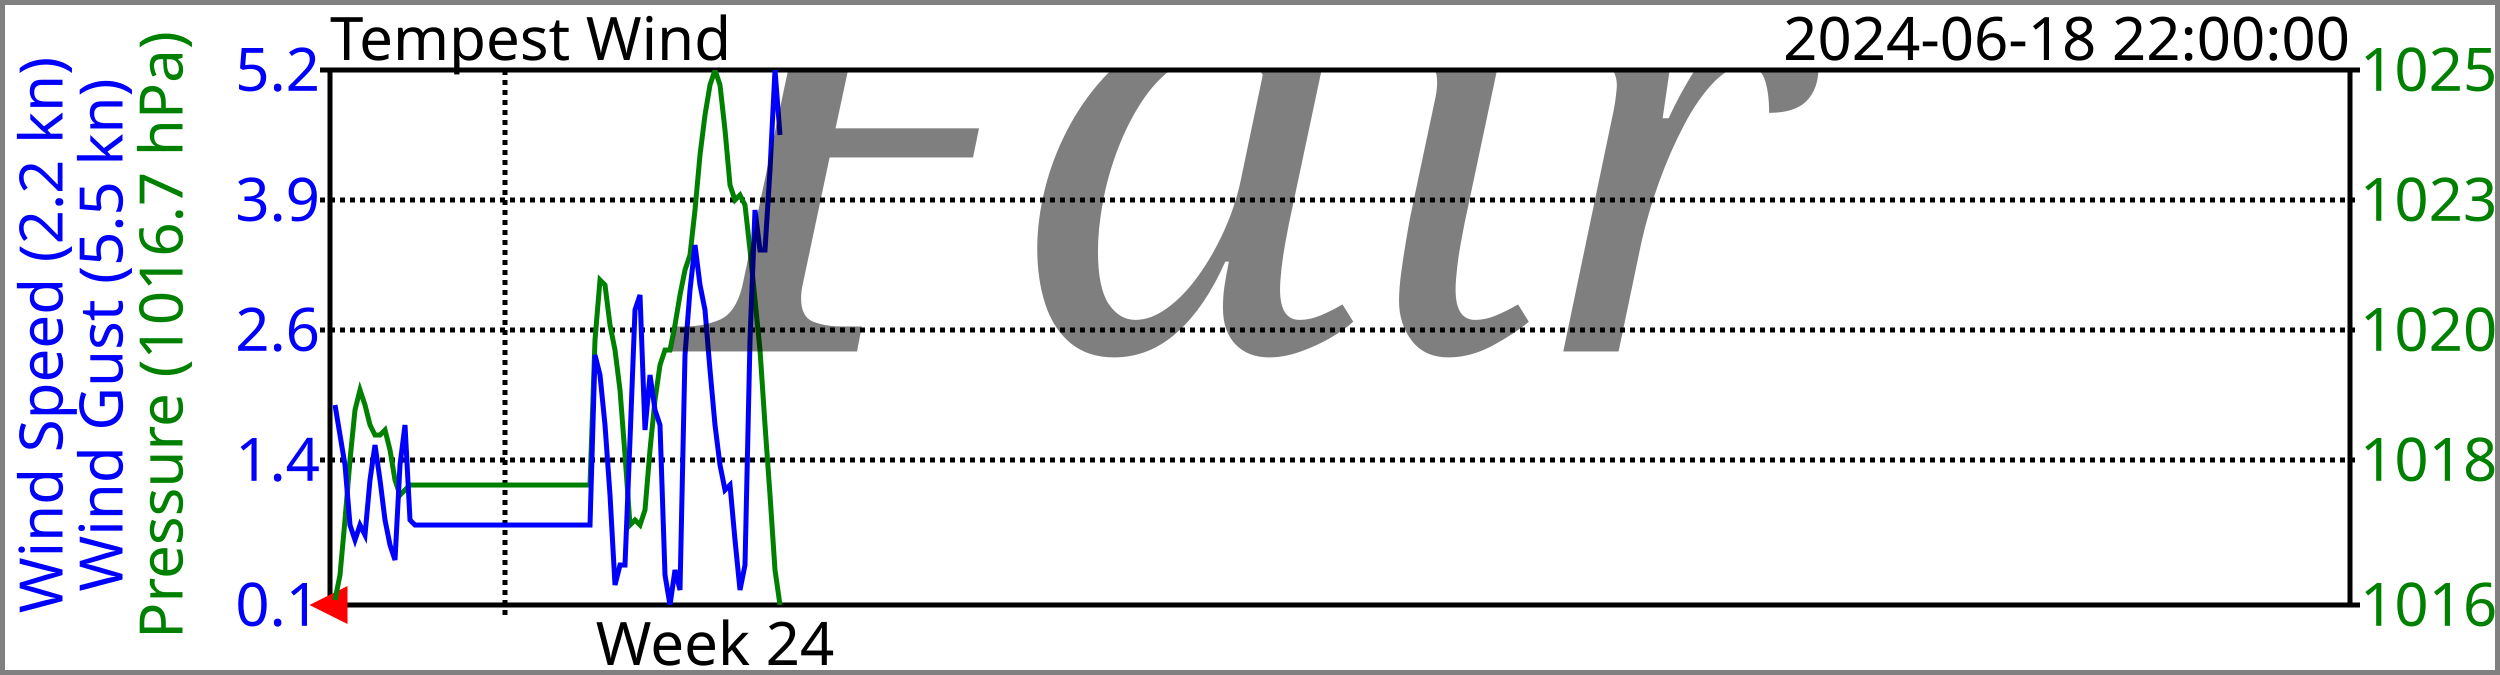
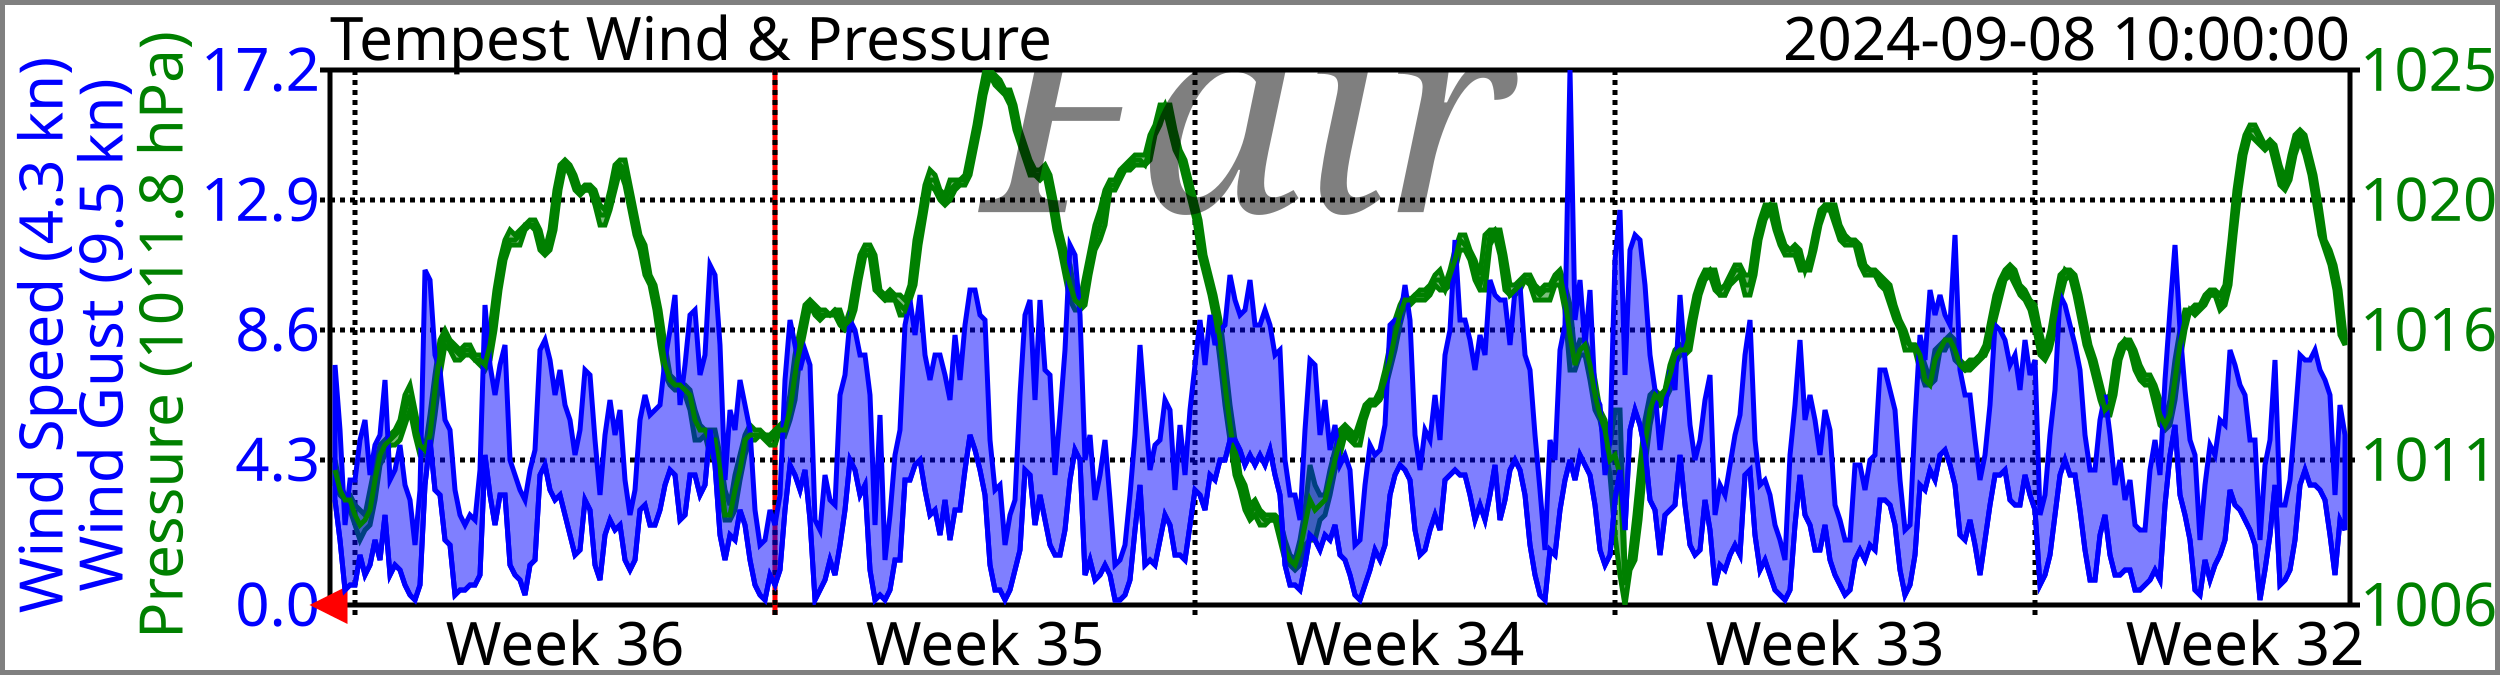
<svg xmlns="http://www.w3.org/2000/svg" width="500" height="135">
  <clipPath id="GraphRegion">
    <polygon points="66,14 470,14 470,121 66,121" />
  </clipPath>
  <style>
		text { font-family: sans-serif; font-size: 12px; fill: black; }
		line { stroke: black; }
		polygon { fill-opacity: 0.5; }
- 		.barometer-label { font-family: Georgia, serif; font-style: italic; font-size: 119px; opacity: 0.5; clip-path: url(#GraphRegion); text-anchor: middle; dominant-baseline: middle; }
+ 		.barometer-label { font-family: Georgia, serif; font-style: italic; font-size: 56px; opacity: 0.5; clip-path: url(#GraphRegion); text-anchor: middle; dominant-baseline: middle; }
	</style>
  <rect style="fill-opacity:0;stroke:grey;stroke-width:2" width="500" height="135" />
-   <text x="66" y="12">Tempest Wind</text>
-   <text style="text-anchor:end" x="470" y="12">2024-06-18 22:00:00</text>
-   <text style="fill:blue;text-anchor:middle" x="12" y="50%" transform="rotate(270 12,67)">Wind Speed (2.2 kn)</text>
-   <text style="fill:blue;text-anchor:middle" x="24" y="50%" transform="rotate(270 24,67)">Wind Gust (5.5 kn)</text>
-   <text style="fill:green;text-anchor:middle" x="36" y="50%" transform="rotate(270 36,67)">Pressure (1016.7 hPa)</text>
+   <text x="66" y="12">Tempest Wind &amp; Pressure</text>
+   <text style="text-anchor:end" x="470" y="12">2024-09-08 10:00:00</text>
+   <text style="fill:blue;text-anchor:middle" x="12" y="50%" transform="rotate(270 12,67)">Wind Speed (4.3 kn)</text>
+   <text style="fill:blue;text-anchor:middle" x="24" y="50%" transform="rotate(270 24,67)">Wind Gust (9.5 kn)</text>
+   <text style="fill:green;text-anchor:middle" x="36" y="50%" transform="rotate(270 36,67)">Pressure (1011.8 hPa)</text>
  <line x1="64" y1="14" x2="472" y2="14" />
-   <text style="fill:blue;text-anchor:end;dominant-baseline:middle" x="64" y="14">5.2</text>
-   <text style="fill:green;dominant-baseline:middle" x="472" y="14">1025.3</text>
+   <text style="fill:blue;text-anchor:end;dominant-baseline:middle" x="64" y="14">17.2</text>
+   <text style="fill:green;dominant-baseline:middle" x="472" y="14">1025.6</text>
  <line style="stroke-dasharray:1" x1="64" y1="40" x2="472" y2="40" />
-   <text style="fill:blue;text-anchor:end;dominant-baseline:middle" x="64" y="40">3.9</text>
-   <text style="fill:green;dominant-baseline:middle" x="472" y="40">1023.1</text>
+   <text style="fill:blue;text-anchor:end;dominant-baseline:middle" x="64" y="40">12.9</text>
+   <text style="fill:green;dominant-baseline:middle" x="472" y="40">1020.8</text>
  <line style="stroke-dasharray:1" x1="64" y1="66" x2="472" y2="66" />
-   <text style="fill:blue;text-anchor:end;dominant-baseline:middle" x="64" y="66">2.6</text>
-   <text style="fill:green;dominant-baseline:middle" x="472" y="66">1020.9</text>
+   <text style="fill:blue;text-anchor:end;dominant-baseline:middle" x="64" y="66">8.6</text>
+   <text style="fill:green;dominant-baseline:middle" x="472" y="66">1016.1</text>
  <line style="stroke-dasharray:1" x1="64" y1="92" x2="472" y2="92" />
-   <text style="fill:blue;text-anchor:end;dominant-baseline:middle" x="64" y="92">1.4</text>
-   <text style="fill:green;dominant-baseline:middle" x="472" y="92">1018.6</text>
+   <text style="fill:blue;text-anchor:end;dominant-baseline:middle" x="64" y="92">4.3</text>
+   <text style="fill:green;dominant-baseline:middle" x="472" y="92">1011.3</text>
  <line x1="64" y1="121" x2="472" y2="121" />
-   <text style="fill:blue;text-anchor:end;dominant-baseline:middle" x="64" y="121">0.1</text>
-   <text style="fill:green;dominant-baseline:middle" x="472" y="121">1016.4</text>
+   <text style="fill:blue;text-anchor:end;dominant-baseline:middle" x="64" y="121">0.0</text>
+   <text style="fill:green;dominant-baseline:middle" x="472" y="121">1006.6</text>
  <line x1="66" y1="14" x2="66" y2="121" />
-   <line style="stroke-dasharray:1" x1="101" y1="14" x2="101" y2="123" />
-   <text style="text-anchor:middle" x="143" y="133">Week 24</text>
+   <line style="stroke-dasharray:1" x1="71" y1="14" x2="71" y2="123" />
+   <text style="text-anchor:middle" x="113" y="133">Week 36</text>
+   <line style="stroke:red" x1="155" y1="14" x2="155" y2="123" />
+   <line style="stroke-dasharray:1" x1="155" y1="14" x2="155" y2="123" />
+   <text style="text-anchor:middle" x="197" y="133">Week 35</text>
+   <line style="stroke-dasharray:1" x1="239" y1="14" x2="239" y2="123" />
+   <text style="text-anchor:middle" x="281" y="133">Week 34</text>
+   <line style="stroke-dasharray:1" x1="323" y1="14" x2="323" y2="123" />
+   <text style="text-anchor:middle" x="365" y="133">Week 33</text>
+   <line style="stroke-dasharray:1" x1="407" y1="14" x2="407" y2="123" />
+   <text style="text-anchor:middle" x="449" y="133">Week 32</text>
  <line x1="470" y1="14" x2="470" y2="121" />
  <polygon style="fill:red;stroke:red;fill-opacity:1;" points="63,121 69,118 69,124" />
-   <polyline style="fill:none;stroke:green;clip-path:url(#GraphRegion)" points="67,120 68,115 69,104 70,92 71,82 72,78 73,81 74,85 75,87 76,87 77,86 78,90 79,96 80,99 81,98 82,97 83,97 84,97 85,97 86,97 87,97 88,97 89,97 90,97 91,97 92,97 93,97 94,97 95,97 96,97 97,97 98,97 99,97 100,97 101,97 102,97 103,97 104,97 105,97 106,97 107,97 108,97 109,97 110,97 111,97 112,97 113,97 114,97 115,97 116,97 117,97 118,97 119,68 120,56 121,57 122,65 123,70 124,78 125,91 126,105 127,104 128,105 129,102 130,90 131,80 132,73 133,70 134,70 135,65 136,59 137,54 138,51 139,42 140,31 141,23 142,17 143,14 144,17 145,26 146,37 147,40 148,39 149,41 150,50 151,60 152,70 153,85 154,99 155,114 156,121 " />
-   <polyline style="fill:none;stroke:blue;clip-path:url(#GraphRegion)" points="67,81 68,87 69,93 70,105 71,108 72,105 73,107 74,96 75,89 76,96 77,104 78,109 79,112 80,93 81,85 82,104 83,105 84,105 85,105 86,105 87,105 88,105 89,105 90,105 91,105 92,105 93,105 94,105 95,105 96,105 97,105 98,105 99,105 100,105 101,105 102,105 103,105 104,105 105,105 106,105 107,105 108,105 109,105 110,105 111,105 112,105 113,105 114,105 115,105 116,105 117,105 118,105 119,71 120,75 121,85 122,99 123,117 124,113 125,113 126,88 127,62 128,59 129,86 130,75 131,82 132,85 133,115 134,121 135,114 136,118 137,71 138,58 139,49 140,57 141,62 142,74 143,85 144,93 145,98 146,97 147,108 148,118 149,113 150,68 151,42 152,50 153,50 154,34 155,14 156,27 " />
-   <text class="barometer-label" x="50%" y="627">Rain</text>
-   <text class="barometer-label" x="50%" y="328">Change</text>
-   <text class="barometer-label" x="50%" y="29">Fair</text>
+   <polygon style="fill:green;stroke:green;clip-path:url(#GraphRegion)" points="67,92 68,97 69,99 70,99 71,101 72,102 73,103 74,98 75,93 76,89 77,88 78,87 79,86 80,84 81,79 82,77 83,82 84,87 85,90 86,83 87,75 88,68 89,66 90,68 91,69 92,70 93,69 94,69 95,71 96,71 97,72 98,66 99,58 100,52 101,48 102,46 103,47 104,46 105,45 106,44 107,44 108,46 109,50 110,46 111,38 112,33 113,32 114,33 115,35 116,38 117,37 118,37 119,38 120,41 121,42 122,38 123,33 124,32 125,32 126,37 127,42 128,47 129,49 130,55 131,57 132,62 133,69 134,75 135,76 136,77 137,77 138,78 139,82 140,85 141,86 142,86 143,86 144,91 145,98 146,101 147,95 148,91 149,87 150,85 151,86 152,86 153,87 154,87 155,86 156,85 157,84 158,79 159,71 160,66 161,61 162,60 163,61 164,62 165,62 166,63 167,62 168,62 169,65 170,62 171,56 172,51 173,49 174,49 175,51 176,58 177,59 178,58 179,59 180,59 181,60 182,57 183,48 184,43 185,37 186,34 187,35 188,38 189,39 190,36 191,36 192,36 193,35 194,30 195,25 196,19 197,14 198,14 199,15 200,16 201,18 202,18 203,21 204,26 205,29 206,32 207,34 208,34 209,33 210,35 211,40 212,46 213,50 214,53 215,59 216,60 217,55 218,50 219,45 220,42 221,38 222,36 223,36 224,34 225,33 226,32 227,31 228,31 229,31 230,27 231,25 232,21 233,21 234,21 235,26 236,30 237,32 238,36 239,40 240,44 241,51 242,55 243,59 244,64 245,72 246,81 247,88 248,95 249,97 250,101 251,100 252,102 253,103 254,103 255,103 256,104 257,108 258,111 259,112 260,108 261,102 262,93 263,97 264,99 265,99 266,94 267,90 268,86 269,85 270,86 271,87 272,84 273,81 274,80 275,80 276,78 277,74 278,69 279,64 280,61 281,59 282,60 283,59 284,58 285,58 286,57 287,55 288,54 289,57 290,54 291,50 292,47 293,47 294,50 295,52 296,55 297,47 298,46 299,46 300,46 301,51 302,57 303,57 304,56 305,55 306,55 307,57 308,58 309,57 310,57 311,55 312,54 313,57 314,61 315,71 316,68 317,68 318,71 319,76 320,82 321,84 322,89 323,82 324,82 325,114 326,112 327,103 328,93 329,84 330,79 331,78 332,79 333,78 334,73 335,70 336,69 337,70 338,64 339,59 340,56 341,54 342,54 343,54 344,58 345,57 346,55 347,53 348,53 349,55 350,55 351,48 352,44 353,41 354,41 355,41 356,46 357,49 358,50 359,49 360,50 361,54 362,51 363,46 364,42 365,41 366,41 367,41 368,45 369,47 370,48 371,48 372,49 373,53 374,54 375,54 376,55 377,56 378,57 379,61 380,64 381,66 382,69 383,69 384,70 385,73 386,76 387,70 388,69 389,68 390,67 391,68 392,72 393,73 394,72 395,72 396,71 397,69 398,64 399,59 400,56 401,54 402,53 403,54 404,57 405,58 406,60 407,61 408,66 409,70 410,66 411,60 412,55 413,54 414,54 415,55 416,59 417,64 418,69 419,72 420,76 421,80 422,79 423,72 424,69 425,68 426,68 427,70 428,73 429,75 430,75 431,77 432,80 433,84 434,80 435,72 436,66 437,62 438,62 439,61 440,61 441,59 442,58 443,58 444,59 445,57 446,48 447,38 448,31 449,27 450,25 451,25 452,27 453,29 454,28 455,29 456,33 457,36 458,31 459,27 460,26 461,27 462,31 463,35 464,41 465,48 466,50 467,53 468,58 469,67 469,69 468,67 467,58 466,53 465,50 464,47 463,41 462,35 461,31 460,28 459,31 458,36 457,38 456,37 455,33 454,29 453,30 452,29 451,28 450,27 449,31 448,38 447,47 446,57 445,61 444,62 443,59 442,59 441,61 440,62 439,63 438,62 437,66 436,72 435,80 434,85 433,86 432,85 431,81 430,77 429,77 428,76 427,74 426,70 425,69 424,72 423,79 422,83 421,83 420,80 419,76 418,72 417,69 416,64 415,59 414,55 413,56 412,60 411,66 410,70 409,72 408,71 407,66 406,62 405,60 404,59 403,57 402,55 401,56 400,60 399,64 398,69 397,71 396,72 395,73 394,74 393,74 392,73 391,72 390,68 389,70 388,70 387,76 386,77 385,77 384,74 383,70 382,70 381,70 380,66 379,64 378,61 377,58 376,57 375,55 374,55 373,55 372,53 371,49 370,49 369,49 368,48 367,45 366,42 365,42 364,45 363,50 362,54 361,54 360,54 359,51 358,51 357,51 356,49 355,46 354,42 353,44 352,48 351,55 350,59 349,59 348,55 347,56 346,57 345,59 344,59 343,58 342,55 341,56 340,59 339,64 338,70 337,71 336,71 335,73 334,78 333,80 332,81 331,80 330,85 329,93 328,104 327,112 326,114 325,121 324,115 323,107 322,95 321,89 320,84 319,82 318,76 317,71 316,71 315,74 314,74 313,62 312,57 311,57 310,60 309,60 308,60 307,60 306,57 305,56 304,58 303,59 302,59 301,58 300,51 299,47 298,49 297,58 296,58 295,56 294,52 293,50 292,50 291,54 290,57 289,58 288,58 287,57 286,59 285,60 284,60 283,60 282,61 281,61 280,65 279,70 278,74 277,78 276,80 275,81 274,81 273,84 272,89 271,89 270,88 269,87 268,91 267,94 266,99 265,103 264,104 263,108 262,108 261,109 260,113 259,114 258,113 257,112 256,108 255,104 254,104 253,105 252,105 251,103 250,104 249,102 248,98 247,95 246,88 245,81 244,72 243,64 242,59 241,55 240,51 239,44 238,40 237,36 236,32 235,30 234,26 233,22 232,25 231,27 230,32 229,33 228,33 227,33 226,34 225,34 224,36 223,38 222,38 221,45 220,48 219,50 218,55 217,61 216,62 215,62 214,60 213,55 212,50 211,46 210,40 209,35 208,36 207,35 206,35 205,32 204,29 203,26 202,21 201,19 200,18 199,17 198,15 197,19 196,25 195,30 194,35 193,37 192,37 191,38 190,40 189,41 188,40 187,38 186,37 185,43 184,49 183,57 182,60 181,63 180,63 179,60 178,60 177,60 176,59 175,58 174,51 173,51 172,56 171,62 170,65 169,66 168,65 167,63 166,63 165,63 164,64 163,63 162,61 161,66 160,71 159,80 158,84 157,87 156,86 155,89 154,89 153,88 152,87 151,88 150,88 149,91 148,96 147,102 146,104 145,104 144,98 143,92 142,91 141,87 140,88 139,88 138,82 137,79 136,78 135,78 134,77 133,75 132,69 131,62 130,57 129,55 128,50 127,47 126,42 125,37 124,34 123,38 122,42 121,45 120,45 119,41 118,38 117,38 116,39 115,38 114,35 113,33 112,38 111,46 110,50 109,51 108,50 107,46 106,45 105,46 104,49 103,49 102,49 101,52 100,58 99,66 98,72 97,74 96,73 95,72 94,71 93,71 92,72 91,72 90,70 89,69 88,75 87,83 86,90 85,91 84,91 83,87 82,82 81,85 80,88 79,89 78,89 77,91 76,93 75,100 74,105 73,106 72,108 71,105 70,102 69,100 68,99 67,97 " />
+   <polygon style="fill:blue;stroke:blue;clip-path:url(#GraphRegion)" points="67,73 68,86 69,105 70,96 71,96 72,88 73,84 74,95 75,89 76,87 77,76 78,96 79,94 80,89 81,97 82,100 83,109 84,98 85,54 86,56 87,71 88,74 89,84 90,86 91,98 92,103 93,105 94,103 95,104 96,94 97,61 98,73 99,79 100,73 101,69 102,92 103,95 104,98 105,100 106,94 107,90 108,70 109,68 110,72 111,79 112,74 113,81 114,84 115,91 116,86 117,74 118,75 119,88 120,99 121,87 122,80 123,87 124,82 125,96 126,103 127,98 128,84 129,79 130,83 131,82 132,81 133,72 134,66 135,59 136,81 137,73 138,63 139,62 140,75 141,71 142,53 143,55 144,69 145,96 146,82 147,86 148,76 149,81 150,86 151,102 152,109 153,108 154,102 155,105 156,99 157,76 158,64 159,69 160,74 161,70 162,73 163,104 164,106 165,95 166,100 167,101 168,79 169,75 170,64 171,66 172,71 173,71 174,79 175,105 176,83 177,112 178,103 179,91 180,86 181,65 182,60 183,67 184,59 185,71 186,76 187,71 188,71 189,75 190,80 191,67 192,76 193,65 194,58 195,58 196,63 197,64 198,88 199,98 200,97 201,109 202,103 203,100 204,79 205,63 206,60 207,80 208,60 209,74 210,75 211,95 212,83 213,70 214,49 215,51 216,63 217,92 218,87 219,100 220,95 221,88 222,100 223,113 224,112 225,109 226,99 227,87 228,69 229,82 230,94 231,89 232,88 233,80 234,82 235,98 236,85 237,95 238,82 239,73 240,64 241,73 242,63 243,69 244,66 245,65 246,55 247,60 248,63 249,62 250,56 251,65 252,65 253,62 254,65 255,71 256,70 257,92 258,99 259,99 260,104 261,86 262,72 263,73 264,87 265,80 266,90 267,85 268,93 269,91 270,94 271,109 272,108 273,97 274,89 275,91 276,90 277,85 278,65 279,64 280,64 281,57 282,64 283,87 284,94 285,86 286,88 287,79 288,88 289,71 290,66 291,48 292,64 293,64 294,68 295,74 296,67 297,71 298,56 299,59 300,60 301,60 302,69 303,58 304,57 305,71 306,74 307,87 308,98 309,110 310,88 311,92 312,70 313,65 314,14 315,64 316,56 317,69 318,58 319,79 320,81 321,95 322,88 323,52 324,42 325,75 326,50 327,47 328,48 329,57 330,71 331,78 332,90 333,82 334,74 335,78 336,59 337,72 338,85 339,92 340,88 341,80 342,75 343,103 344,97 345,99 346,93 347,87 348,83 349,71 350,64 351,88 352,97 353,96 354,99 355,105 356,108 357,112 358,91 359,81 360,68 361,84 362,79 363,84 364,91 365,82 366,86 367,101 368,104 369,108 370,108 371,93 372,93 373,98 374,92 375,91 376,74 377,74 378,78 379,82 380,96 381,106 382,105 383,84 384,67 385,72 386,58 387,63 388,59 389,63 390,65 391,47 392,74 393,79 394,79 395,88 396,96 397,91 398,81 399,65 400,66 401,68 402,73 403,71 404,78 405,68 406,75 407,72 408,103 409,99 410,87 411,78 412,59 413,61 414,65 415,69 416,74 417,87 418,94 419,94 420,84 421,79 422,87 423,97 424,92 425,100 426,96 427,105 428,106 429,106 430,94 431,88 432,95 433,76 434,62 435,49 436,66 437,78 438,88 439,91 440,108 441,97 442,89 443,91 444,84 445,85 446,70 447,73 448,77 449,79 450,88 451,88 452,108 453,93 454,88 455,72 456,101 457,101 458,96 459,84 460,71 461,72 462,72 463,70 464,74 465,76 466,79 467,99 468,81 469,87 469,106 468,104 467,115 466,107 465,100 464,98 463,97 462,97 461,94 460,97 459,108 458,114 457,116 456,117 455,97 454,107 453,114 452,120 451,109 450,106 449,104 448,102 447,101 446,98 445,108 444,111 443,113 442,116 441,112 440,119 439,118 438,108 437,103 436,99 435,85 434,91 433,101 432,116 431,114 430,116 429,117 428,118 427,118 426,114 425,114 424,115 423,115 422,111 421,103 420,107 419,116 418,116 417,110 416,102 415,95 414,95 413,92 412,95 411,103 410,111 409,115 408,117 407,102 406,99 405,95 404,101 403,101 402,100 401,94 400,95 399,95 398,101 397,108 396,115 395,109 394,104 393,108 392,107 391,97 390,93 389,90 388,91 387,96 386,94 385,98 384,97 383,111 382,117 381,119 380,114 379,105 378,101 377,100 376,100 375,110 374,109 373,112 372,110 371,112 370,118 369,119 368,117 367,115 366,112 365,105 364,110 363,110 362,105 361,103 360,95 359,105 358,118 357,120 356,119 355,118 354,115 353,112 352,114 351,107 350,94 349,95 348,111 347,109 346,111 345,114 344,113 343,117 342,106 341,100 340,110 339,111 338,109 337,101 336,91 335,101 334,102 333,103 332,111 331,102 330,100 329,90 328,85 327,82 326,86 325,106 324,94 323,100 322,111 321,113 320,110 319,101 318,95 317,93 316,91 315,96 314,92 313,96 312,102 311,111 310,110 309,120 308,119 307,115 306,109 305,99 304,94 303,92 302,94 301,100 300,104 299,93 298,99 297,104 296,101 295,104 294,99 293,95 292,95 291,94 290,95 289,96 288,106 287,103 286,106 285,110 284,111 283,106 282,96 281,94 280,93 279,95 278,99 277,109 276,112 275,110 274,114 273,117 272,120 271,119 270,115 269,112 268,111 267,105 266,108 265,107 264,110 263,108 262,107 261,113 260,118 259,117 258,117 257,113 256,99 255,95 254,90 253,93 252,91 251,93 250,91 249,93 248,90 247,88 246,88 245,92 244,92 243,96 242,95 241,102 240,99 239,98 238,105 237,112 236,111 235,111 234,105 233,103 232,108 231,113 230,112 229,113 228,97 227,106 226,116 225,119 224,120 223,120 222,115 221,113 220,115 219,116 218,112 217,115 216,92 215,90 214,96 213,106 212,111 211,111 210,109 209,104 208,99 207,105 206,95 205,94 204,110 203,114 202,118 201,120 200,118 199,118 198,113 197,99 196,94 195,90 194,87 193,94 192,102 191,102 190,108 189,100 188,107 187,102 186,103 185,98 184,92 183,93 182,96 181,96 180,112 179,112 178,118 177,120 176,119 175,120 174,114 173,97 172,99 171,94 170,92 169,102 168,109 167,115 166,112 165,116 164,118 163,120 162,104 161,94 160,98 159,95 158,93 157,102 156,114 155,117 154,115 153,120 152,119 151,117 150,112 149,105 148,102 147,108 146,107 145,112 144,107 143,93 142,86 141,97 140,99 139,95 138,95 137,103 136,104 135,95 134,94 133,97 132,102 131,105 130,105 129,101 128,102 127,112 126,114 125,112 124,105 123,106 122,104 121,107 120,116 119,113 118,102 117,100 116,110 115,111 114,107 113,103 112,99 111,100 110,98 109,93 108,95 107,112 106,113 105,119 104,116 103,115 102,113 101,99 100,99 99,105 98,99 97,91 96,115 95,117 94,117 93,118 92,118 91,119 90,109 89,108 88,99 87,98 86,88 85,97 84,117 83,120 82,119 81,117 80,114 79,113 78,115 77,103 76,112 75,108 74,113 73,115 72,111 71,117 70,117 69,118 68,108 67,100 " />
+   <polyline style="fill:none;stroke:green;clip-path:url(#GraphRegion)" points="67,94 68,98 69,100 70,100 71,103 72,105 73,104 74,102 75,96 76,91 77,89 78,88 79,87 80,86 81,82 82,79 83,85 84,89 85,90 86,87 87,78 88,71 89,67 90,69 91,70 92,71 93,70 94,70 95,72 96,72 97,73 98,69 99,62 100,55 101,50 102,48 103,48 104,47 105,45 106,45 107,45 108,48 109,50 110,48 111,42 112,35 113,33 114,34 115,37 116,38 117,38 118,38 119,40 120,43 121,43 122,40 123,35 124,33 125,34 126,39 127,45 128,48 129,52 130,56 131,60 132,66 133,73 134,76 135,77 136,77 137,78 138,79 139,84 140,86 141,86 142,88 143,88 144,94 145,103 146,103 147,98 148,94 149,88 150,87 151,87 152,87 153,87 154,88 155,87 156,86 157,86 158,82 159,75 160,69 161,63 162,61 163,62 164,63 165,63 166,63 167,62 168,63 169,65 170,64 171,59 172,54 173,50 174,50 175,55 176,59 177,60 178,59 179,60 180,61 181,62 182,59 183,53 184,46 185,40 186,36 187,36 188,39 189,40 190,38 191,37 192,36 193,36 194,33 195,27 196,22 197,16 198,14 199,16 200,17 201,18 202,19 203,24 204,27 205,30 206,34 207,35 208,35 209,34 210,38 211,44 212,48 213,53 214,57 215,60 216,61 217,59 218,53 219,48 220,45 221,41 222,37 223,37 224,35 225,34 226,33 227,32 228,32 229,33 230,30 231,26 232,23 233,21 234,24 235,28 236,31 237,34 238,38 239,42 240,47 241,53 242,57 243,61 244,68 245,77 246,85 247,92 248,96 249,99 250,103 251,101 252,103 253,104 254,104 255,104 256,106 257,110 258,112 259,113 260,110 261,105 262,100 263,102 264,101 265,100 266,96 267,92 268,88 269,86 270,87 271,88 272,86 273,82 274,81 275,80 276,79 277,76 278,72 279,67 280,63 281,60 282,60 283,59 284,59 285,59 286,58 287,56 288,56 289,58 290,55 291,52 292,48 293,49 294,51 295,54 296,57 297,54 298,47 299,46 300,48 301,55 302,59 303,58 304,57 305,56 306,56 307,58 308,59 309,58 310,58 311,56 312,55 313,60 314,67 315,73 316,70 317,69 318,73 319,79 320,83 321,86 322,92 323,91 324,95 325,117 326,113 327,108 328,99 329,89 330,82 331,79 332,80 333,78 334,75 335,71 336,70 337,70 338,67 339,61 340,57 341,55 342,54 343,56 344,59 345,59 346,56 347,54 348,54 349,57 350,57 351,52 352,46 353,42 354,41 355,43 356,48 357,50 358,50 359,50 360,52 361,54 362,52 363,48 364,44 365,41 366,41 367,43 368,47 369,48 370,48 371,49 372,50 373,54 374,54 375,55 376,56 377,57 378,59 379,62 380,65 381,68 382,69 383,69 384,71 385,76 386,77 387,72 388,70 389,68 390,68 391,70 392,73 393,74 394,73 395,72 396,71 397,71 398,67 399,62 400,58 401,55 402,54 403,55 404,58 405,59 406,61 407,64 408,69 409,71 410,69 411,63 412,57 413,54 414,55 415,57 416,62 417,67 418,70 419,74 420,78 421,82 422,81 423,76 424,70 425,68 426,69 427,72 428,75 429,76 430,76 431,79 432,83 433,85 434,83 435,76 436,69 437,64 438,62 439,62 440,61 441,60 442,59 443,59 444,61 445,59 446,53 447,43 448,34 449,28 450,26 451,26 452,28 453,29 454,29 455,31 456,35 457,37 458,33 459,29 460,27 461,29 462,32 463,38 464,44 465,49 466,52 467,55 468,63 469,68 " />
+   <polyline style="fill:none;stroke:blue;clip-path:url(#GraphRegion)" points="67,100 68,108 69,118 70,117 71,117 72,111 73,115 74,113 75,108 76,112 77,103 78,115 79,113 80,114 81,117 82,119 83,120 84,117 85,97 86,88 87,98 88,99 89,108 90,109 91,119 92,118 93,118 94,117 95,117 96,115 97,91 98,99 99,105 100,99 101,99 102,113 103,115 104,116 105,119 106,113 107,112 108,95 109,93 110,98 111,100 112,99 113,103 114,107 115,111 116,110 117,100 118,102 119,113 120,116 121,107 122,104 123,106 124,105 125,112 126,114 127,112 128,102 129,101 130,105 131,105 132,102 133,97 134,94 135,95 136,104 137,103 138,95 139,95 140,99 141,97 142,86 143,93 144,107 145,112 146,107 147,108 148,102 149,105 150,112 151,117 152,119 153,120 154,115 155,117 156,114 157,102 158,93 159,95 160,98 161,94 162,104 163,120 164,118 165,116 166,112 167,115 168,109 169,102 170,92 171,94 172,99 173,97 174,114 175,120 176,119 177,120 178,118 179,112 180,112 181,96 182,96 183,93 184,92 185,98 186,103 187,102 188,107 189,100 190,108 191,102 192,102 193,94 194,87 195,90 196,94 197,99 198,113 199,118 200,118 201,120 202,118 203,114 204,110 205,94 206,95 207,105 208,99 209,104 210,109 211,111 212,111 213,106 214,96 215,90 216,92 217,115 218,112 219,116 220,115 221,113 222,115 223,120 224,120 225,119 226,116 227,106 228,97 229,113 230,112 231,113 232,108 233,103 234,105 235,111 236,111 237,112 238,105 239,98 240,99 241,102 242,95 243,96 244,92 245,92 246,88 247,88 248,90 249,93 250,91 251,93 252,91 253,93 254,90 255,95 256,99 257,113 258,117 259,117 260,118 261,113 262,107 263,108 264,110 265,107 266,108 267,105 268,111 269,112 270,115 271,119 272,120 273,117 274,114 275,110 276,112 277,109 278,99 279,95 280,93 281,94 282,96 283,106 284,111 285,110 286,106 287,103 288,106 289,96 290,95 291,94 292,95 293,95 294,99 295,104 296,101 297,104 298,99 299,93 300,104 301,100 302,94 303,92 304,94 305,99 306,109 307,115 308,119 309,120 310,110 311,111 312,102 313,96 314,92 315,96 316,91 317,93 318,95 319,101 320,110 321,113 322,111 323,100 324,94 325,106 326,86 327,82 328,85 329,90 330,100 331,102 332,111 333,103 334,102 335,101 336,91 337,101 338,109 339,111 340,110 341,100 342,106 343,117 344,113 345,114 346,111 347,109 348,111 349,95 350,94 351,107 352,114 353,112 354,115 355,118 356,119 357,120 358,118 359,105 360,95 361,103 362,105 363,110 364,110 365,105 366,112 367,115 368,117 369,119 370,118 371,112 372,110 373,112 374,109 375,110 376,100 377,100 378,101 379,105 380,114 381,119 382,117 383,111 384,97 385,98 386,94 387,96 388,91 389,90 390,93 391,97 392,107 393,108 394,104 395,109 396,115 397,108 398,101 399,95 400,95 401,94 402,100 403,101 404,101 405,95 406,99 407,102 408,117 409,115 410,111 411,103 412,95 413,92 414,95 415,95 416,102 417,110 418,116 419,116 420,107 421,103 422,111 423,115 424,115 425,114 426,114 427,118 428,118 429,117 430,116 431,114 432,116 433,101 434,91 435,85 436,99 437,103 438,108 439,118 440,119 441,112 442,116 443,113 444,111 445,108 446,98 447,101 448,102 449,104 450,106 451,109 452,120 453,114 454,107 455,97 456,117 457,116 458,114 459,108 460,97 461,94 462,97 463,97 464,98 465,100 466,107 467,115 468,104 469,106 " />
+   <text class="barometer-label" x="50%" y="303">Rain</text>
+   <text class="barometer-label" x="50%" y="163">Change</text>
+   <text class="barometer-label" x="50%" y="23">Fair</text>
</svg>
